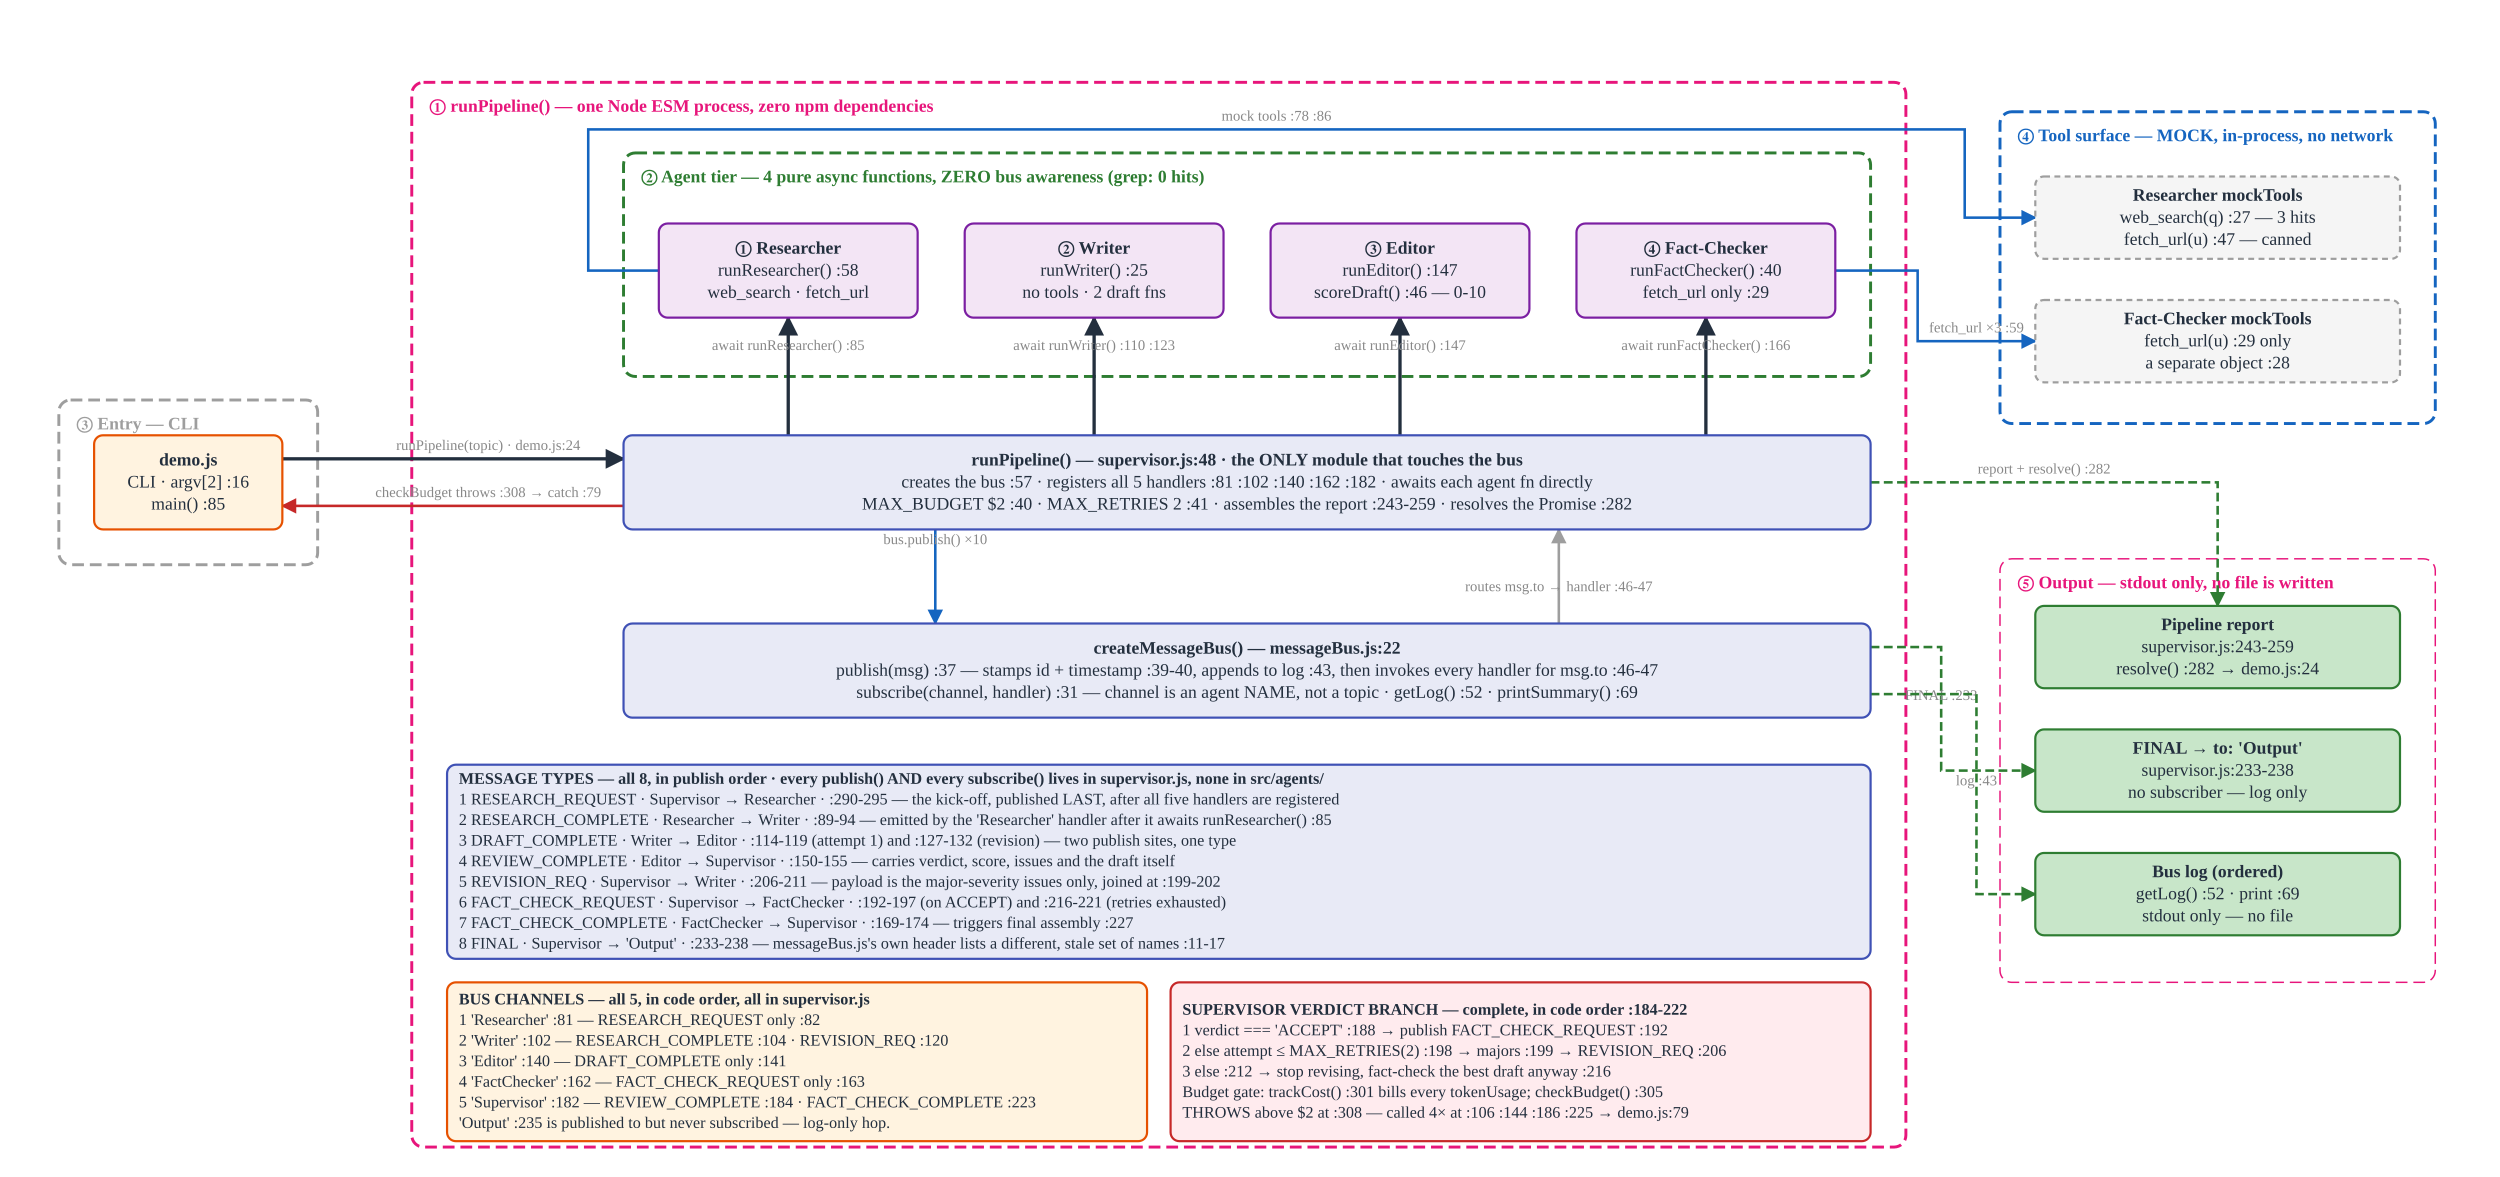
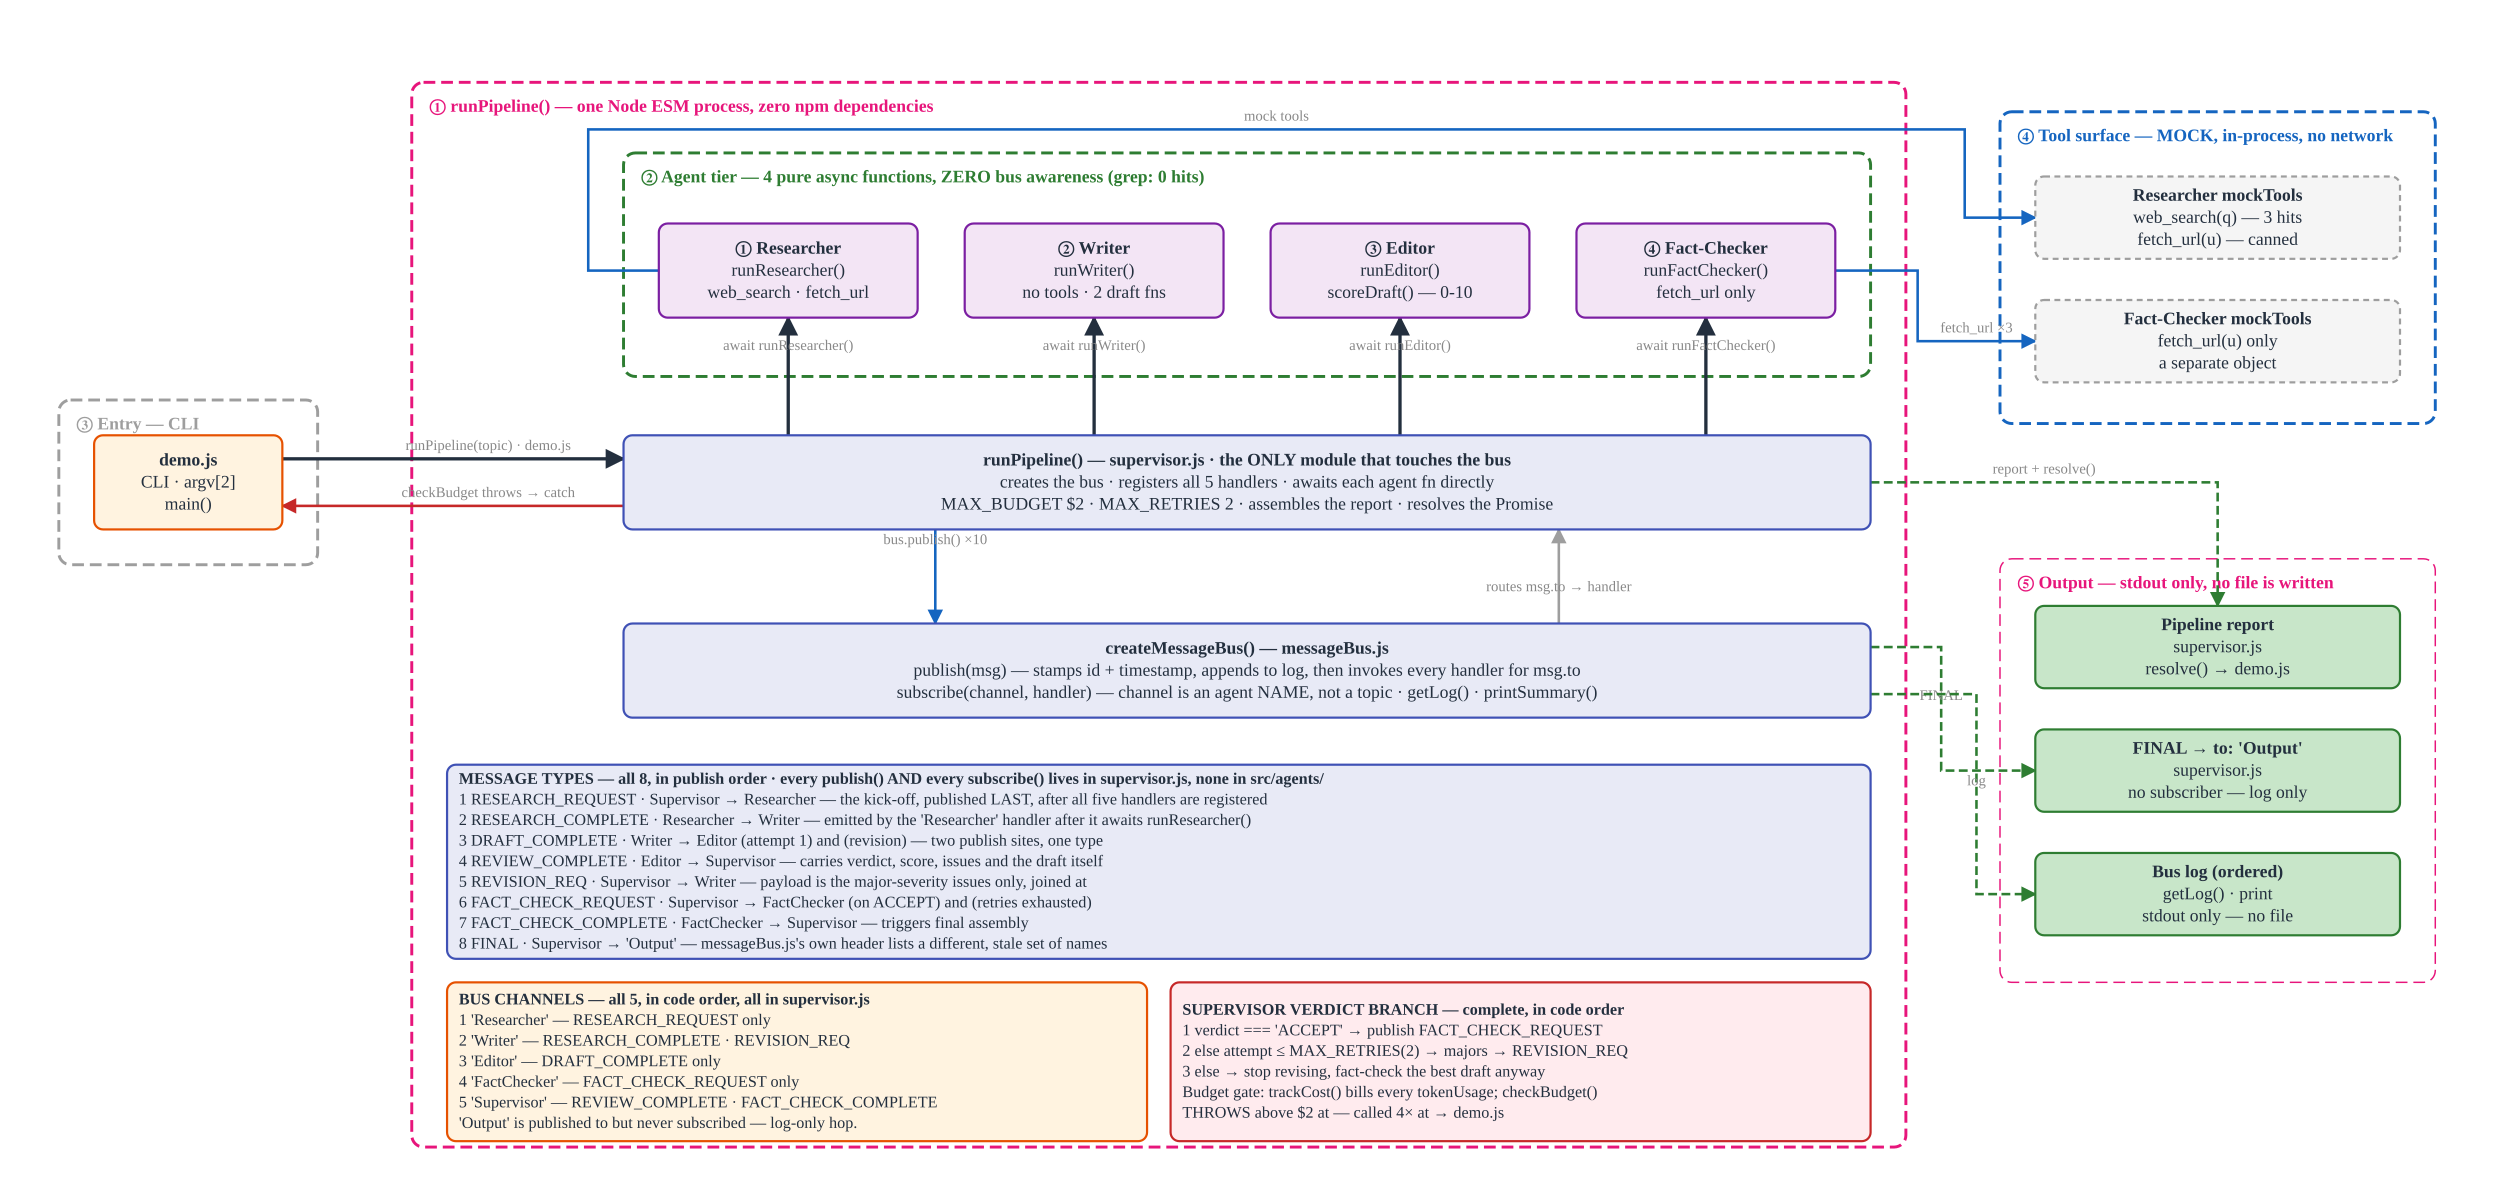
<svg xmlns="http://www.w3.org/2000/svg" viewBox="0 0 1700 800" role="img" aria-labelledby="hoa_multi_agent_v1-t hoa_multi_agent_v1-d" class="fts-diagram">
  <defs>
    <marker id="hoa_multi_agent_v1-a-d-edge-artifact" viewBox="0 0 10 10" refX="9" refY="5" markerWidth="6" markerHeight="6" orient="auto-start-reverse">
      <path d="M0,0 L10,5 L0,10 z" fill="#2E7D32" class="d-edge-artifact-fill" />
    </marker>
    <marker id="hoa_multi_agent_v1-a-d-edge-call" viewBox="0 0 10 10" refX="9" refY="5" markerWidth="6" markerHeight="6" orient="auto-start-reverse">
      <path d="M0,0 L10,5 L0,10 z" fill="#1565C0" class="d-edge-call-fill" />
    </marker>
    <marker id="hoa_multi_agent_v1-a-d-edge-data_in" viewBox="0 0 10 10" refX="9" refY="5" markerWidth="6" markerHeight="6" orient="auto-start-reverse">
      <path d="M0,0 L10,5 L0,10 z" fill="#9E9E9E" class="d-edge-data_in-fill" />
    </marker>
    <marker id="hoa_multi_agent_v1-a-d-edge-primary" viewBox="0 0 10 10" refX="9" refY="5" markerWidth="6" markerHeight="6" orient="auto-start-reverse">
      <path d="M0,0 L10,5 L0,10 z" fill="#232F3E" class="d-edge-primary-fill" />
    </marker>
    <marker id="hoa_multi_agent_v1-a-d-edge-stop" viewBox="0 0 10 10" refX="9" refY="5" markerWidth="6" markerHeight="6" orient="auto-start-reverse">
      <path d="M0,0 L10,5 L0,10 z" fill="#C62828" class="d-edge-stop-fill" />
    </marker>
  </defs>
  <g class="d-zone d-boundary-datasource">
    <rect x="40" y="272" width="176" height="112" rx="8" fill="none" stroke="#9E9E9E" stroke-width="2" stroke-dasharray="8 4" />
    <text x="52" y="292" fill="#9E9E9E" font-size="12" font-weight="600" class="d-zone-label">③ Entry — CLI</text>
  </g>
  <g class="d-zone d-boundary-primary">
    <rect x="280" y="56" width="1016" height="724" rx="8" fill="none" stroke="#E7157B" stroke-width="2" stroke-dasharray="8 4" />
    <text x="292" y="76" fill="#E7157B" font-size="12" font-weight="600" class="d-zone-label">① runPipeline() — one Node ESM process, zero npm dependencies</text>
  </g>
  <g class="d-zone d-boundary-functional">
    <rect x="424" y="104" width="848" height="152" rx="8" fill="none" stroke="#2E7D32" stroke-width="2" stroke-dasharray="8 4" />
    <text x="436" y="124" fill="#2E7D32" font-size="12" font-weight="600" class="d-zone-label">② Agent tier — 4 pure async functions, ZERO bus awareness (grep: 0 hits)</text>
  </g>
  <g class="d-zone d-boundary-external">
    <rect x="1360" y="76" width="296" height="212" rx="8" fill="none" stroke="#1565C0" stroke-width="2" stroke-dasharray="8 4" />
    <text x="1372" y="96" fill="#1565C0" font-size="12" font-weight="600" class="d-zone-label">④ Tool surface — MOCK, in-process, no network</text>
  </g>
  <g class="d-zone d-boundary-observability">
    <rect x="1360" y="380" width="296" height="288" rx="8" fill="none" stroke="#E7157B" stroke-width="1" stroke-dasharray="8 4" />
    <text x="1372" y="400" fill="#E7157B" font-size="12" font-weight="600" class="d-zone-label">⑤ Output — stdout only, no file is written</text>
  </g>
  <g class="d-edge d-edge-primary" data-edge="e_cli">
    <polyline points="192,312.0 240,312 424,312.0" fill="none" stroke="#232F3E" stroke-width="2.25" marker-end="url(#hoa_multi_agent_v1-a-d-edge-primary)" />
-     <text x="332.0" y="306.0" text-anchor="middle" fill="#888888" font-size="10" class="d-edge-label">runPipeline(topic) · demo.js:24</text>
+     <text x="332.0" y="306.0" text-anchor="middle" fill="#888888" font-size="10" class="d-edge-label">runPipeline(topic) · demo.js</text>
  </g>
  <g class="d-edge d-edge-stop" data-edge="e_stop">
    <polyline points="424,344.0 240,344 192,344.0" fill="none" stroke="#C62828" stroke-width="1.75" marker-end="url(#hoa_multi_agent_v1-a-d-edge-stop)" />
-     <text x="332.0" y="338.0" text-anchor="middle" fill="#888888" font-size="10" class="d-edge-label">checkBudget throws :308 → catch :79</text>
+     <text x="332.0" y="338.0" text-anchor="middle" fill="#888888" font-size="10" class="d-edge-label">checkBudget throws → catch</text>
  </g>
  <g class="d-edge d-edge-call" data-edge="e_pub">
    <polyline points="636.0,360 636,392 636.0,424" fill="none" stroke="#1565C0" stroke-width="1.75" marker-end="url(#hoa_multi_agent_v1-a-d-edge-call)" />
    <text x="636.0" y="370.0" text-anchor="middle" fill="#888888" font-size="10" class="d-edge-label">bus.publish() ×10</text>
  </g>
  <g class="d-edge d-edge-data_in" data-edge="e_route">
    <polyline points="1060.0,424 1060,392 1060.0,360" fill="none" stroke="#9E9E9E" stroke-width="1.75" marker-end="url(#hoa_multi_agent_v1-a-d-edge-data_in)" />
-     <text x="1060.0" y="402.0" text-anchor="middle" fill="#888888" font-size="10" class="d-edge-label">routes msg.to → handler :46-47</text>
+     <text x="1060.0" y="402.0" text-anchor="middle" fill="#888888" font-size="10" class="d-edge-label">routes msg.to → handler</text>
  </g>
  <g class="d-edge d-edge-primary" data-edge="e_a1">
    <polyline points="536.0,296 536,272 536.0,216" fill="none" stroke="#232F3E" stroke-width="2.25" marker-end="url(#hoa_multi_agent_v1-a-d-edge-primary)" />
-     <text x="536.0" y="238.0" text-anchor="middle" fill="#888888" font-size="10" class="d-edge-label">await runResearcher() :85</text>
+     <text x="536.0" y="238.0" text-anchor="middle" fill="#888888" font-size="10" class="d-edge-label">await runResearcher()</text>
  </g>
  <g class="d-edge d-edge-primary" data-edge="e_a2">
    <polyline points="744.0,296 744,272 744.0,216" fill="none" stroke="#232F3E" stroke-width="2.25" marker-end="url(#hoa_multi_agent_v1-a-d-edge-primary)" />
-     <text x="744.0" y="238.0" text-anchor="middle" fill="#888888" font-size="10" class="d-edge-label">await runWriter() :110 :123</text>
+     <text x="744.0" y="238.0" text-anchor="middle" fill="#888888" font-size="10" class="d-edge-label">await runWriter()</text>
  </g>
  <g class="d-edge d-edge-primary" data-edge="e_a3">
    <polyline points="952.0,296 952,272 952.0,216" fill="none" stroke="#232F3E" stroke-width="2.25" marker-end="url(#hoa_multi_agent_v1-a-d-edge-primary)" />
-     <text x="952.0" y="238.0" text-anchor="middle" fill="#888888" font-size="10" class="d-edge-label">await runEditor() :147</text>
+     <text x="952.0" y="238.0" text-anchor="middle" fill="#888888" font-size="10" class="d-edge-label">await runEditor()</text>
  </g>
  <g class="d-edge d-edge-primary" data-edge="e_a4">
    <polyline points="1160.0,296 1160,272 1160.0,216" fill="none" stroke="#232F3E" stroke-width="2.25" marker-end="url(#hoa_multi_agent_v1-a-d-edge-primary)" />
-     <text x="1160.0" y="238.0" text-anchor="middle" fill="#888888" font-size="10" class="d-edge-label">await runFactChecker() :166</text>
+     <text x="1160.0" y="238.0" text-anchor="middle" fill="#888888" font-size="10" class="d-edge-label">await runFactChecker()</text>
  </g>
  <g class="d-edge d-edge-call" data-edge="e_t1">
    <polyline points="448,184.0 400,184 400,88 1336,88 1336,148 1384,148.0" fill="none" stroke="#1565C0" stroke-width="1.75" marker-end="url(#hoa_multi_agent_v1-a-d-edge-call)" />
-     <text x="868.0" y="82.0" text-anchor="middle" fill="#888888" font-size="10" class="d-edge-label">mock tools :78 :86</text>
+     <text x="868.0" y="82.0" text-anchor="middle" fill="#888888" font-size="10" class="d-edge-label">mock tools</text>
  </g>
  <g class="d-edge d-edge-call" data-edge="e_t2">
    <polyline points="1248,184.0 1304,184 1304,232 1384,232.0" fill="none" stroke="#1565C0" stroke-width="1.75" marker-end="url(#hoa_multi_agent_v1-a-d-edge-call)" />
-     <text x="1344.0" y="226.0" text-anchor="middle" fill="#888888" font-size="10" class="d-edge-label">fetch_url ×3 :59</text>
+     <text x="1344.0" y="226.0" text-anchor="middle" fill="#888888" font-size="10" class="d-edge-label">fetch_url ×3</text>
  </g>
  <g class="d-edge d-edge-artifact" data-edge="e_rep">
    <polyline points="1272,328.0 1508,328 1508.0,412" fill="none" stroke="#2E7D32" stroke-width="1.75" stroke-dasharray="6 3" marker-end="url(#hoa_multi_agent_v1-a-d-edge-artifact)" />
-     <text x="1390.0" y="322.0" text-anchor="middle" fill="#888888" font-size="10" class="d-edge-label">report + resolve() :282</text>
+     <text x="1390.0" y="322.0" text-anchor="middle" fill="#888888" font-size="10" class="d-edge-label">report + resolve()</text>
  </g>
  <g class="d-edge d-edge-artifact" data-edge="e_fin">
    <polyline points="1272,440.0 1320,440 1320,524 1384,524.0" fill="none" stroke="#2E7D32" stroke-width="1.75" stroke-dasharray="6 3" marker-end="url(#hoa_multi_agent_v1-a-d-edge-artifact)" />
-     <text x="1320.0" y="476.0" text-anchor="middle" fill="#888888" font-size="10" class="d-edge-label">FINAL :233</text>
+     <text x="1320.0" y="476.0" text-anchor="middle" fill="#888888" font-size="10" class="d-edge-label">FINAL</text>
  </g>
  <g class="d-edge d-edge-artifact" data-edge="e_log">
    <polyline points="1272,472.0 1344,472 1344,608 1384,608.0" fill="none" stroke="#2E7D32" stroke-width="1.75" stroke-dasharray="6 3" marker-end="url(#hoa_multi_agent_v1-a-d-edge-artifact)" />
-     <text x="1344.0" y="534.0" text-anchor="middle" fill="#888888" font-size="10" class="d-edge-label">log :43</text>
+     <text x="1344.0" y="534.0" text-anchor="middle" fill="#888888" font-size="10" class="d-edge-label">log</text>
  </g>
  <g class="d-node d-component-entry" data-id="n_demo" data-class="component.entry">
    <rect x="64" y="296" width="128" height="64" rx="6" fill="#FFF3E0" stroke="#E65100" stroke-width="1.5" />
    <text x="128.0" y="316.5" text-anchor="middle" font-size="12" fill="#232F3E" font-weight="700" class="d-label d-bold">demo.js</text>
-     <text x="128.0" y="331.5" text-anchor="middle" font-size="12" fill="#232F3E" class="d-label">CLI · argv[2] :16</text>
-     <text x="128.0" y="346.5" text-anchor="middle" font-size="12" fill="#232F3E" class="d-label">main() :85</text>
+     <text x="128.0" y="331.5" text-anchor="middle" font-size="12" fill="#232F3E" class="d-label">CLI · argv[2]</text>
+     <text x="128.0" y="346.5" text-anchor="middle" font-size="12" fill="#232F3E" class="d-label">main()</text>
  </g>
  <g class="d-node d-component-agent" data-id="n_res" data-class="component.agent">
    <rect x="448" y="152" width="176" height="64" rx="6" fill="#F3E5F5" stroke="#7B1FA2" stroke-width="1.5" />
    <text x="536.0" y="172.5" text-anchor="middle" font-size="12" fill="#232F3E" font-weight="700" class="d-label d-bold">① Researcher</text>
-     <text x="536.0" y="187.5" text-anchor="middle" font-size="12" fill="#232F3E" class="d-label">runResearcher() :58</text>
+     <text x="536.0" y="187.5" text-anchor="middle" font-size="12" fill="#232F3E" class="d-label">runResearcher()</text>
    <text x="536.0" y="202.5" text-anchor="middle" font-size="12" fill="#232F3E" class="d-label">web_search · fetch_url</text>
  </g>
  <g class="d-node d-component-agent" data-id="n_writer" data-class="component.agent">
    <rect x="656" y="152" width="176" height="64" rx="6" fill="#F3E5F5" stroke="#7B1FA2" stroke-width="1.5" />
    <text x="744.0" y="172.5" text-anchor="middle" font-size="12" fill="#232F3E" font-weight="700" class="d-label d-bold">② Writer</text>
-     <text x="744.0" y="187.5" text-anchor="middle" font-size="12" fill="#232F3E" class="d-label">runWriter() :25</text>
+     <text x="744.0" y="187.5" text-anchor="middle" font-size="12" fill="#232F3E" class="d-label">runWriter()</text>
    <text x="744.0" y="202.5" text-anchor="middle" font-size="12" fill="#232F3E" class="d-label">no tools · 2 draft fns</text>
  </g>
  <g class="d-node d-component-agent" data-id="n_editor" data-class="component.agent">
    <rect x="864" y="152" width="176" height="64" rx="6" fill="#F3E5F5" stroke="#7B1FA2" stroke-width="1.5" />
    <text x="952.0" y="172.5" text-anchor="middle" font-size="12" fill="#232F3E" font-weight="700" class="d-label d-bold">③ Editor</text>
-     <text x="952.0" y="187.5" text-anchor="middle" font-size="12" fill="#232F3E" class="d-label">runEditor() :147</text>
-     <text x="952.0" y="202.5" text-anchor="middle" font-size="12" fill="#232F3E" class="d-label">scoreDraft() :46 — 0-10</text>
+     <text x="952.0" y="187.5" text-anchor="middle" font-size="12" fill="#232F3E" class="d-label">runEditor()</text>
+     <text x="952.0" y="202.5" text-anchor="middle" font-size="12" fill="#232F3E" class="d-label">scoreDraft() — 0-10</text>
  </g>
  <g class="d-node d-component-agent" data-id="n_fc" data-class="component.agent">
    <rect x="1072" y="152" width="176" height="64" rx="6" fill="#F3E5F5" stroke="#7B1FA2" stroke-width="1.5" />
    <text x="1160.0" y="172.5" text-anchor="middle" font-size="12" fill="#232F3E" font-weight="700" class="d-label d-bold">④ Fact-Checker</text>
-     <text x="1160.0" y="187.5" text-anchor="middle" font-size="12" fill="#232F3E" class="d-label">runFactChecker() :40</text>
-     <text x="1160.0" y="202.5" text-anchor="middle" font-size="12" fill="#232F3E" class="d-label">fetch_url only :29</text>
+     <text x="1160.0" y="187.5" text-anchor="middle" font-size="12" fill="#232F3E" class="d-label">runFactChecker()</text>
+     <text x="1160.0" y="202.5" text-anchor="middle" font-size="12" fill="#232F3E" class="d-label">fetch_url only</text>
  </g>
  <g class="d-node d-component-service" data-id="n_super" data-class="component.service">
    <rect x="424" y="296" width="848" height="64" rx="6" fill="#E8EAF6" stroke="#3F51B5" stroke-width="1.5" />
-     <text x="848.0" y="316.5" text-anchor="middle" font-size="12" fill="#232F3E" font-weight="700" class="d-label d-bold">runPipeline() — supervisor.js:48 · the ONLY module that touches the bus</text>
-     <text x="848.0" y="331.5" text-anchor="middle" font-size="12" fill="#232F3E" class="d-label">creates the bus :57 · registers all 5 handlers :81 :102 :140 :162 :182 · awaits each agent fn directly</text>
-     <text x="848.0" y="346.5" text-anchor="middle" font-size="12" fill="#232F3E" class="d-label">MAX_BUDGET $2 :40 · MAX_RETRIES 2 :41 · assembles the report :243-259 · resolves the Promise :282</text>
+     <text x="848.0" y="316.5" text-anchor="middle" font-size="12" fill="#232F3E" font-weight="700" class="d-label d-bold">runPipeline() — supervisor.js · the ONLY module that touches the bus</text>
+     <text x="848.0" y="331.5" text-anchor="middle" font-size="12" fill="#232F3E" class="d-label">creates the bus · registers all 5 handlers · awaits each agent fn directly</text>
+     <text x="848.0" y="346.5" text-anchor="middle" font-size="12" fill="#232F3E" class="d-label">MAX_BUDGET $2 · MAX_RETRIES 2 · assembles the report · resolves the Promise</text>
  </g>
  <g class="d-node d-component-service" data-id="n_bus" data-class="component.service">
    <rect x="424" y="424" width="848" height="64" rx="6" fill="#E8EAF6" stroke="#3F51B5" stroke-width="1.5" />
-     <text x="848.0" y="444.5" text-anchor="middle" font-size="12" fill="#232F3E" font-weight="700" class="d-label d-bold">createMessageBus() — messageBus.js:22</text>
-     <text x="848.0" y="459.5" text-anchor="middle" font-size="12" fill="#232F3E" class="d-label">publish(msg) :37 — stamps id + timestamp :39-40, appends to log :43, then invokes every handler for msg.to :46-47</text>
-     <text x="848.0" y="474.5" text-anchor="middle" font-size="12" fill="#232F3E" class="d-label">subscribe(channel, handler) :31 — channel is an agent NAME, not a topic · getLog() :52 · printSummary() :69</text>
+     <text x="848.0" y="444.5" text-anchor="middle" font-size="12" fill="#232F3E" font-weight="700" class="d-label d-bold">createMessageBus() — messageBus.js</text>
+     <text x="848.0" y="459.5" text-anchor="middle" font-size="12" fill="#232F3E" class="d-label">publish(msg) — stamps id + timestamp, appends to log, then invokes every handler for msg.to</text>
+     <text x="848.0" y="474.5" text-anchor="middle" font-size="12" fill="#232F3E" class="d-label">subscribe(channel, handler) — channel is an agent NAME, not a topic · getLog() · printSummary()</text>
  </g>
  <g class="d-node d-component-mock" data-id="n_tool_r" data-class="component.mock">
    <rect x="1384" y="120" width="248" height="56" rx="6" fill="#F5F5F5" stroke="#9E9E9E" stroke-width="1.5" stroke-dasharray="4 3" />
    <text x="1508.0" y="136.5" text-anchor="middle" font-size="12" fill="#232F3E" font-weight="700" class="d-label d-bold">Researcher mockTools</text>
-     <text x="1508.0" y="151.5" text-anchor="middle" font-size="12" fill="#232F3E" class="d-label">web_search(q) :27 — 3 hits</text>
-     <text x="1508.0" y="166.5" text-anchor="middle" font-size="12" fill="#232F3E" class="d-label">fetch_url(u) :47 — canned</text>
+     <text x="1508.0" y="151.5" text-anchor="middle" font-size="12" fill="#232F3E" class="d-label">web_search(q) — 3 hits</text>
+     <text x="1508.0" y="166.5" text-anchor="middle" font-size="12" fill="#232F3E" class="d-label">fetch_url(u) — canned</text>
  </g>
  <g class="d-node d-component-mock" data-id="n_tool_f" data-class="component.mock">
    <rect x="1384" y="204" width="248" height="56" rx="6" fill="#F5F5F5" stroke="#9E9E9E" stroke-width="1.5" stroke-dasharray="4 3" />
    <text x="1508.0" y="220.5" text-anchor="middle" font-size="12" fill="#232F3E" font-weight="700" class="d-label d-bold">Fact-Checker mockTools</text>
-     <text x="1508.0" y="235.5" text-anchor="middle" font-size="12" fill="#232F3E" class="d-label">fetch_url(u) :29 only</text>
-     <text x="1508.0" y="250.5" text-anchor="middle" font-size="12" fill="#232F3E" class="d-label">a separate object :28</text>
+     <text x="1508.0" y="235.5" text-anchor="middle" font-size="12" fill="#232F3E" class="d-label">fetch_url(u) only</text>
+     <text x="1508.0" y="250.5" text-anchor="middle" font-size="12" fill="#232F3E" class="d-label">a separate object</text>
  </g>
  <g class="d-node d-component-artifact" data-id="n_report" data-class="component.artifact">
    <rect x="1384" y="412" width="248" height="56" rx="6" fill="#C8E6C9" stroke="#2E7D32" stroke-width="1.5" />
    <text x="1508.0" y="428.5" text-anchor="middle" font-size="12" fill="#232F3E" font-weight="700" class="d-label d-bold">Pipeline report</text>
-     <text x="1508.0" y="443.5" text-anchor="middle" font-size="12" fill="#232F3E" class="d-label">supervisor.js:243-259</text>
-     <text x="1508.0" y="458.5" text-anchor="middle" font-size="12" fill="#232F3E" class="d-label">resolve() :282 → demo.js:24</text>
+     <text x="1508.0" y="443.5" text-anchor="middle" font-size="12" fill="#232F3E" class="d-label">supervisor.js</text>
+     <text x="1508.0" y="458.5" text-anchor="middle" font-size="12" fill="#232F3E" class="d-label">resolve() → demo.js</text>
  </g>
  <g class="d-node d-component-artifact" data-id="n_final" data-class="component.artifact">
    <rect x="1384" y="496" width="248" height="56" rx="6" fill="#C8E6C9" stroke="#2E7D32" stroke-width="1.5" />
    <text x="1508.0" y="512.5" text-anchor="middle" font-size="12" fill="#232F3E" font-weight="700" class="d-label d-bold">FINAL → to: 'Output'</text>
-     <text x="1508.0" y="527.5" text-anchor="middle" font-size="12" fill="#232F3E" class="d-label">supervisor.js:233-238</text>
+     <text x="1508.0" y="527.5" text-anchor="middle" font-size="12" fill="#232F3E" class="d-label">supervisor.js</text>
    <text x="1508.0" y="542.5" text-anchor="middle" font-size="12" fill="#232F3E" class="d-label">no subscriber — log only</text>
  </g>
  <g class="d-node d-component-artifact" data-id="n_buslog" data-class="component.artifact">
    <rect x="1384" y="580" width="248" height="56" rx="6" fill="#C8E6C9" stroke="#2E7D32" stroke-width="1.5" />
    <text x="1508.0" y="596.5" text-anchor="middle" font-size="12" fill="#232F3E" font-weight="700" class="d-label d-bold">Bus log (ordered)</text>
-     <text x="1508.0" y="611.5" text-anchor="middle" font-size="12" fill="#232F3E" class="d-label">getLog() :52 · print :69</text>
+     <text x="1508.0" y="611.5" text-anchor="middle" font-size="12" fill="#232F3E" class="d-label">getLog() · print</text>
    <text x="1508.0" y="626.5" text-anchor="middle" font-size="12" fill="#232F3E" class="d-label">stdout only — no file</text>
  </g>
  <g class="d-node d-card-invariant" data-id="card_msg" data-class="card.invariant">
    <rect x="304" y="520" width="968" height="132" rx="6" fill="#E8EAF6" stroke="#3F51B5" stroke-width="1.5" />
    <text x="312" y="533.0" text-anchor="start" font-size="11" fill="#232F3E" font-weight="700" class="d-label d-bold">MESSAGE TYPES — all 8, in publish order · every publish() AND every subscribe() lives in supervisor.js, none in src/agents/</text>
-     <text x="312" y="547.0" text-anchor="start" font-size="11" fill="#232F3E" class="d-label">1 RESEARCH_REQUEST · Supervisor → Researcher · :290-295 — the kick-off, published LAST, after all five handlers are registered</text>
-     <text x="312" y="561.0" text-anchor="start" font-size="11" fill="#232F3E" class="d-label">2 RESEARCH_COMPLETE · Researcher → Writer · :89-94 — emitted by the 'Researcher' handler after it awaits runResearcher() :85</text>
-     <text x="312" y="575.0" text-anchor="start" font-size="11" fill="#232F3E" class="d-label">3 DRAFT_COMPLETE · Writer → Editor · :114-119 (attempt 1) and :127-132 (revision) — two publish sites, one type</text>
-     <text x="312" y="589.0" text-anchor="start" font-size="11" fill="#232F3E" class="d-label">4 REVIEW_COMPLETE · Editor → Supervisor · :150-155 — carries verdict, score, issues and the draft itself</text>
-     <text x="312" y="603.0" text-anchor="start" font-size="11" fill="#232F3E" class="d-label">5 REVISION_REQ · Supervisor → Writer · :206-211 — payload is the major-severity issues only, joined at :199-202</text>
-     <text x="312" y="617.0" text-anchor="start" font-size="11" fill="#232F3E" class="d-label">6 FACT_CHECK_REQUEST · Supervisor → FactChecker · :192-197 (on ACCEPT) and :216-221 (retries exhausted)</text>
-     <text x="312" y="631.0" text-anchor="start" font-size="11" fill="#232F3E" class="d-label">7 FACT_CHECK_COMPLETE · FactChecker → Supervisor · :169-174 — triggers final assembly :227</text>
-     <text x="312" y="645.0" text-anchor="start" font-size="11" fill="#232F3E" class="d-label">8 FINAL · Supervisor → 'Output' · :233-238 — messageBus.js's own header lists a different, stale set of names :11-17</text>
+     <text x="312" y="547.0" text-anchor="start" font-size="11" fill="#232F3E" class="d-label">1 RESEARCH_REQUEST · Supervisor → Researcher — the kick-off, published LAST, after all five handlers are registered</text>
+     <text x="312" y="561.0" text-anchor="start" font-size="11" fill="#232F3E" class="d-label">2 RESEARCH_COMPLETE · Researcher → Writer — emitted by the 'Researcher' handler after it awaits runResearcher()</text>
+     <text x="312" y="575.0" text-anchor="start" font-size="11" fill="#232F3E" class="d-label">3 DRAFT_COMPLETE · Writer → Editor (attempt 1) and (revision) — two publish sites, one type</text>
+     <text x="312" y="589.0" text-anchor="start" font-size="11" fill="#232F3E" class="d-label">4 REVIEW_COMPLETE · Editor → Supervisor — carries verdict, score, issues and the draft itself</text>
+     <text x="312" y="603.0" text-anchor="start" font-size="11" fill="#232F3E" class="d-label">5 REVISION_REQ · Supervisor → Writer — payload is the major-severity issues only, joined at</text>
+     <text x="312" y="617.0" text-anchor="start" font-size="11" fill="#232F3E" class="d-label">6 FACT_CHECK_REQUEST · Supervisor → FactChecker (on ACCEPT) and (retries exhausted)</text>
+     <text x="312" y="631.0" text-anchor="start" font-size="11" fill="#232F3E" class="d-label">7 FACT_CHECK_COMPLETE · FactChecker → Supervisor — triggers final assembly</text>
+     <text x="312" y="645.0" text-anchor="start" font-size="11" fill="#232F3E" class="d-label">8 FINAL · Supervisor → 'Output' — messageBus.js's own header lists a different, stale set of names</text>
  </g>
  <g class="d-node d-card-primitive" data-id="card_chan" data-class="card.primitive">
    <rect x="304" y="668" width="476" height="108" rx="6" fill="#FFF3E0" stroke="#E65100" stroke-width="1.5" />
    <text x="312" y="683.0" text-anchor="start" font-size="11" fill="#232F3E" font-weight="700" class="d-label d-bold">BUS CHANNELS — all 5, in code order, all in supervisor.js</text>
-     <text x="312" y="697.0" text-anchor="start" font-size="11" fill="#232F3E" class="d-label">1 'Researcher' :81 — RESEARCH_REQUEST only :82</text>
-     <text x="312" y="711.0" text-anchor="start" font-size="11" fill="#232F3E" class="d-label">2 'Writer' :102 — RESEARCH_COMPLETE :104 · REVISION_REQ :120</text>
-     <text x="312" y="725.0" text-anchor="start" font-size="11" fill="#232F3E" class="d-label">3 'Editor' :140 — DRAFT_COMPLETE only :141</text>
-     <text x="312" y="739.0" text-anchor="start" font-size="11" fill="#232F3E" class="d-label">4 'FactChecker' :162 — FACT_CHECK_REQUEST only :163</text>
-     <text x="312" y="753.0" text-anchor="start" font-size="11" fill="#232F3E" class="d-label">5 'Supervisor' :182 — REVIEW_COMPLETE :184 · FACT_CHECK_COMPLETE :223</text>
-     <text x="312" y="767.0" text-anchor="start" font-size="11" fill="#232F3E" class="d-label">'Output' :235 is published to but never subscribed — log-only hop.</text>
+     <text x="312" y="697.0" text-anchor="start" font-size="11" fill="#232F3E" class="d-label">1 'Researcher' — RESEARCH_REQUEST only</text>
+     <text x="312" y="711.0" text-anchor="start" font-size="11" fill="#232F3E" class="d-label">2 'Writer' — RESEARCH_COMPLETE · REVISION_REQ</text>
+     <text x="312" y="725.0" text-anchor="start" font-size="11" fill="#232F3E" class="d-label">3 'Editor' — DRAFT_COMPLETE only</text>
+     <text x="312" y="739.0" text-anchor="start" font-size="11" fill="#232F3E" class="d-label">4 'FactChecker' — FACT_CHECK_REQUEST only</text>
+     <text x="312" y="753.0" text-anchor="start" font-size="11" fill="#232F3E" class="d-label">5 'Supervisor' — REVIEW_COMPLETE · FACT_CHECK_COMPLETE</text>
+     <text x="312" y="767.0" text-anchor="start" font-size="11" fill="#232F3E" class="d-label">'Output' is published to but never subscribed — log-only hop.</text>
  </g>
  <g class="d-node d-card-failure" data-id="card_stop" data-class="card.failure">
    <rect x="796" y="668" width="476" height="108" rx="6" fill="#FFEBEE" stroke="#C62828" stroke-width="1.5" />
-     <text x="804" y="690.0" text-anchor="start" font-size="11" fill="#232F3E" font-weight="700" class="d-label d-bold">SUPERVISOR VERDICT BRANCH — complete, in code order :184-222</text>
-     <text x="804" y="704.0" text-anchor="start" font-size="11" fill="#232F3E" class="d-label">1 verdict === 'ACCEPT' :188 → publish FACT_CHECK_REQUEST :192</text>
-     <text x="804" y="718.0" text-anchor="start" font-size="11" fill="#232F3E" class="d-label">2 else attempt ≤ MAX_RETRIES(2) :198 → majors :199 → REVISION_REQ :206</text>
-     <text x="804" y="732.0" text-anchor="start" font-size="11" fill="#232F3E" class="d-label">3 else :212 → stop revising, fact-check the best draft anyway :216</text>
-     <text x="804" y="746.0" text-anchor="start" font-size="11" fill="#232F3E" class="d-label">Budget gate: trackCost() :301 bills every tokenUsage; checkBudget() :305</text>
-     <text x="804" y="760.0" text-anchor="start" font-size="11" fill="#232F3E" class="d-label">THROWS above $2 at :308 — called 4× at :106 :144 :186 :225 → demo.js:79</text>
+     <text x="804" y="690.0" text-anchor="start" font-size="11" fill="#232F3E" font-weight="700" class="d-label d-bold">SUPERVISOR VERDICT BRANCH — complete, in code order</text>
+     <text x="804" y="704.0" text-anchor="start" font-size="11" fill="#232F3E" class="d-label">1 verdict === 'ACCEPT' → publish FACT_CHECK_REQUEST</text>
+     <text x="804" y="718.0" text-anchor="start" font-size="11" fill="#232F3E" class="d-label">2 else attempt ≤ MAX_RETRIES(2) → majors → REVISION_REQ</text>
+     <text x="804" y="732.0" text-anchor="start" font-size="11" fill="#232F3E" class="d-label">3 else → stop revising, fact-check the best draft anyway</text>
+     <text x="804" y="746.0" text-anchor="start" font-size="11" fill="#232F3E" class="d-label">Budget gate: trackCost() bills every tokenUsage; checkBudget()</text>
+     <text x="804" y="760.0" text-anchor="start" font-size="11" fill="#232F3E" class="d-label">THROWS above $2 at — called 4× at → demo.js</text>
  </g>
</svg>
